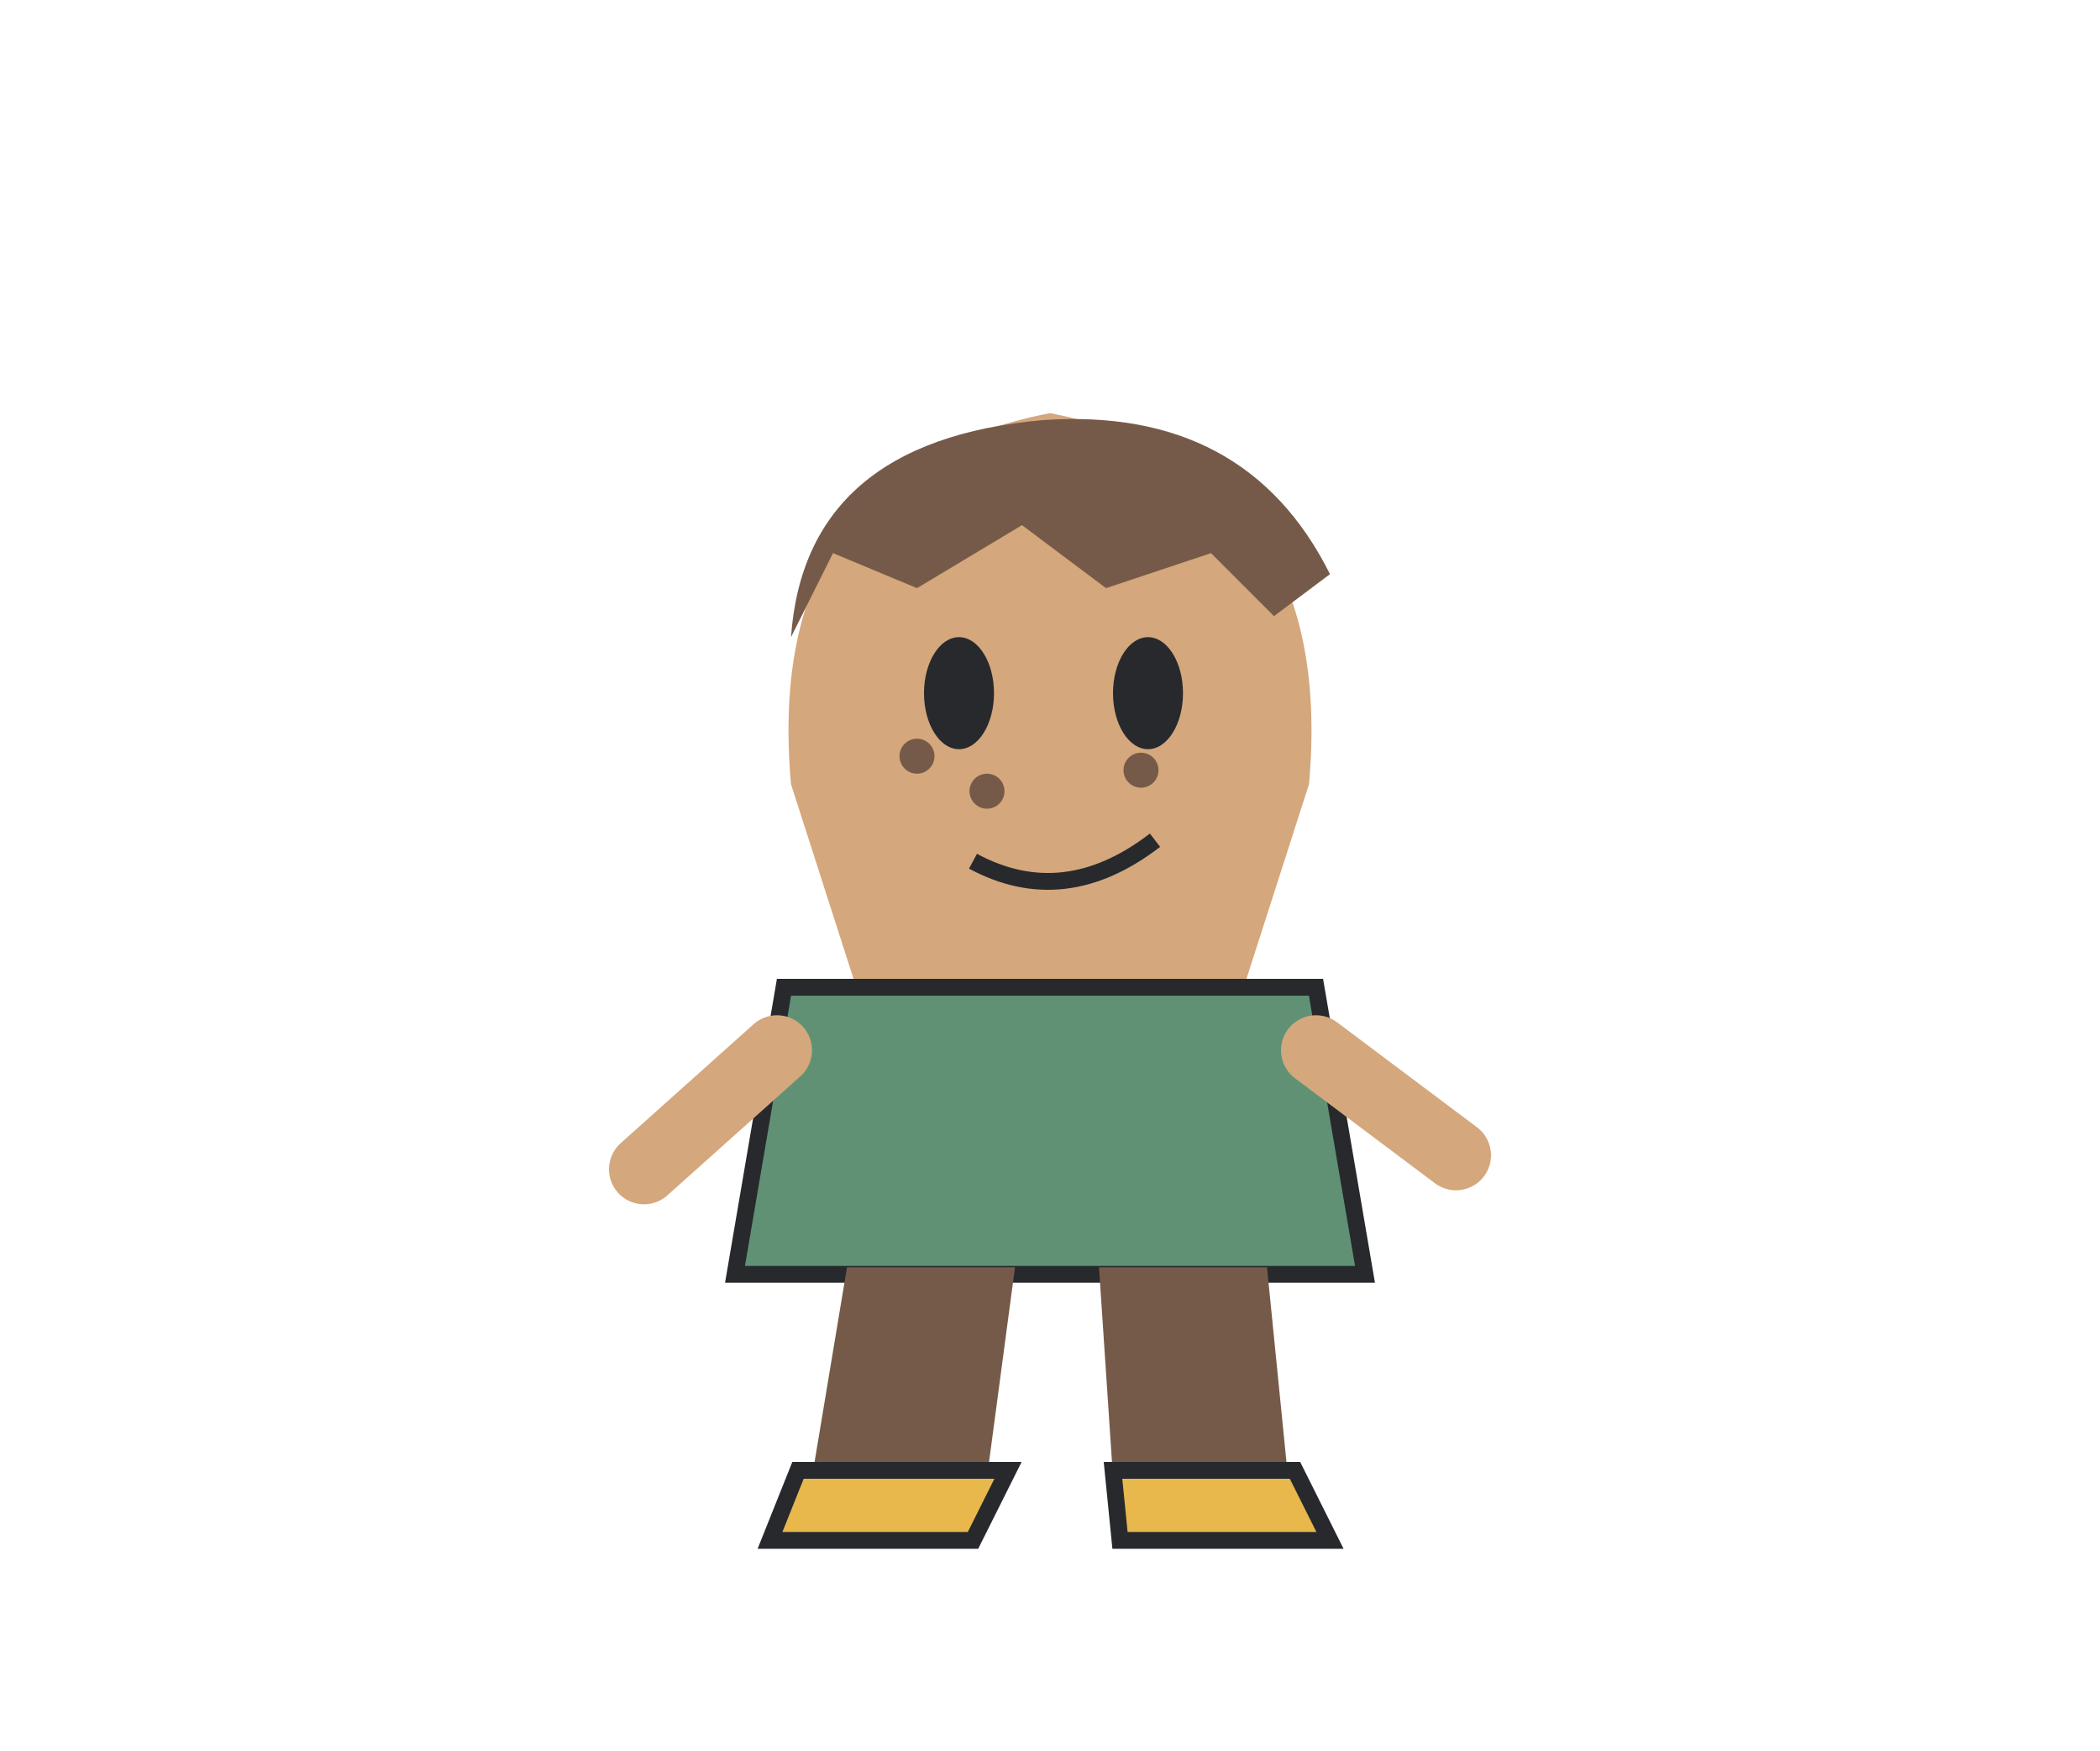
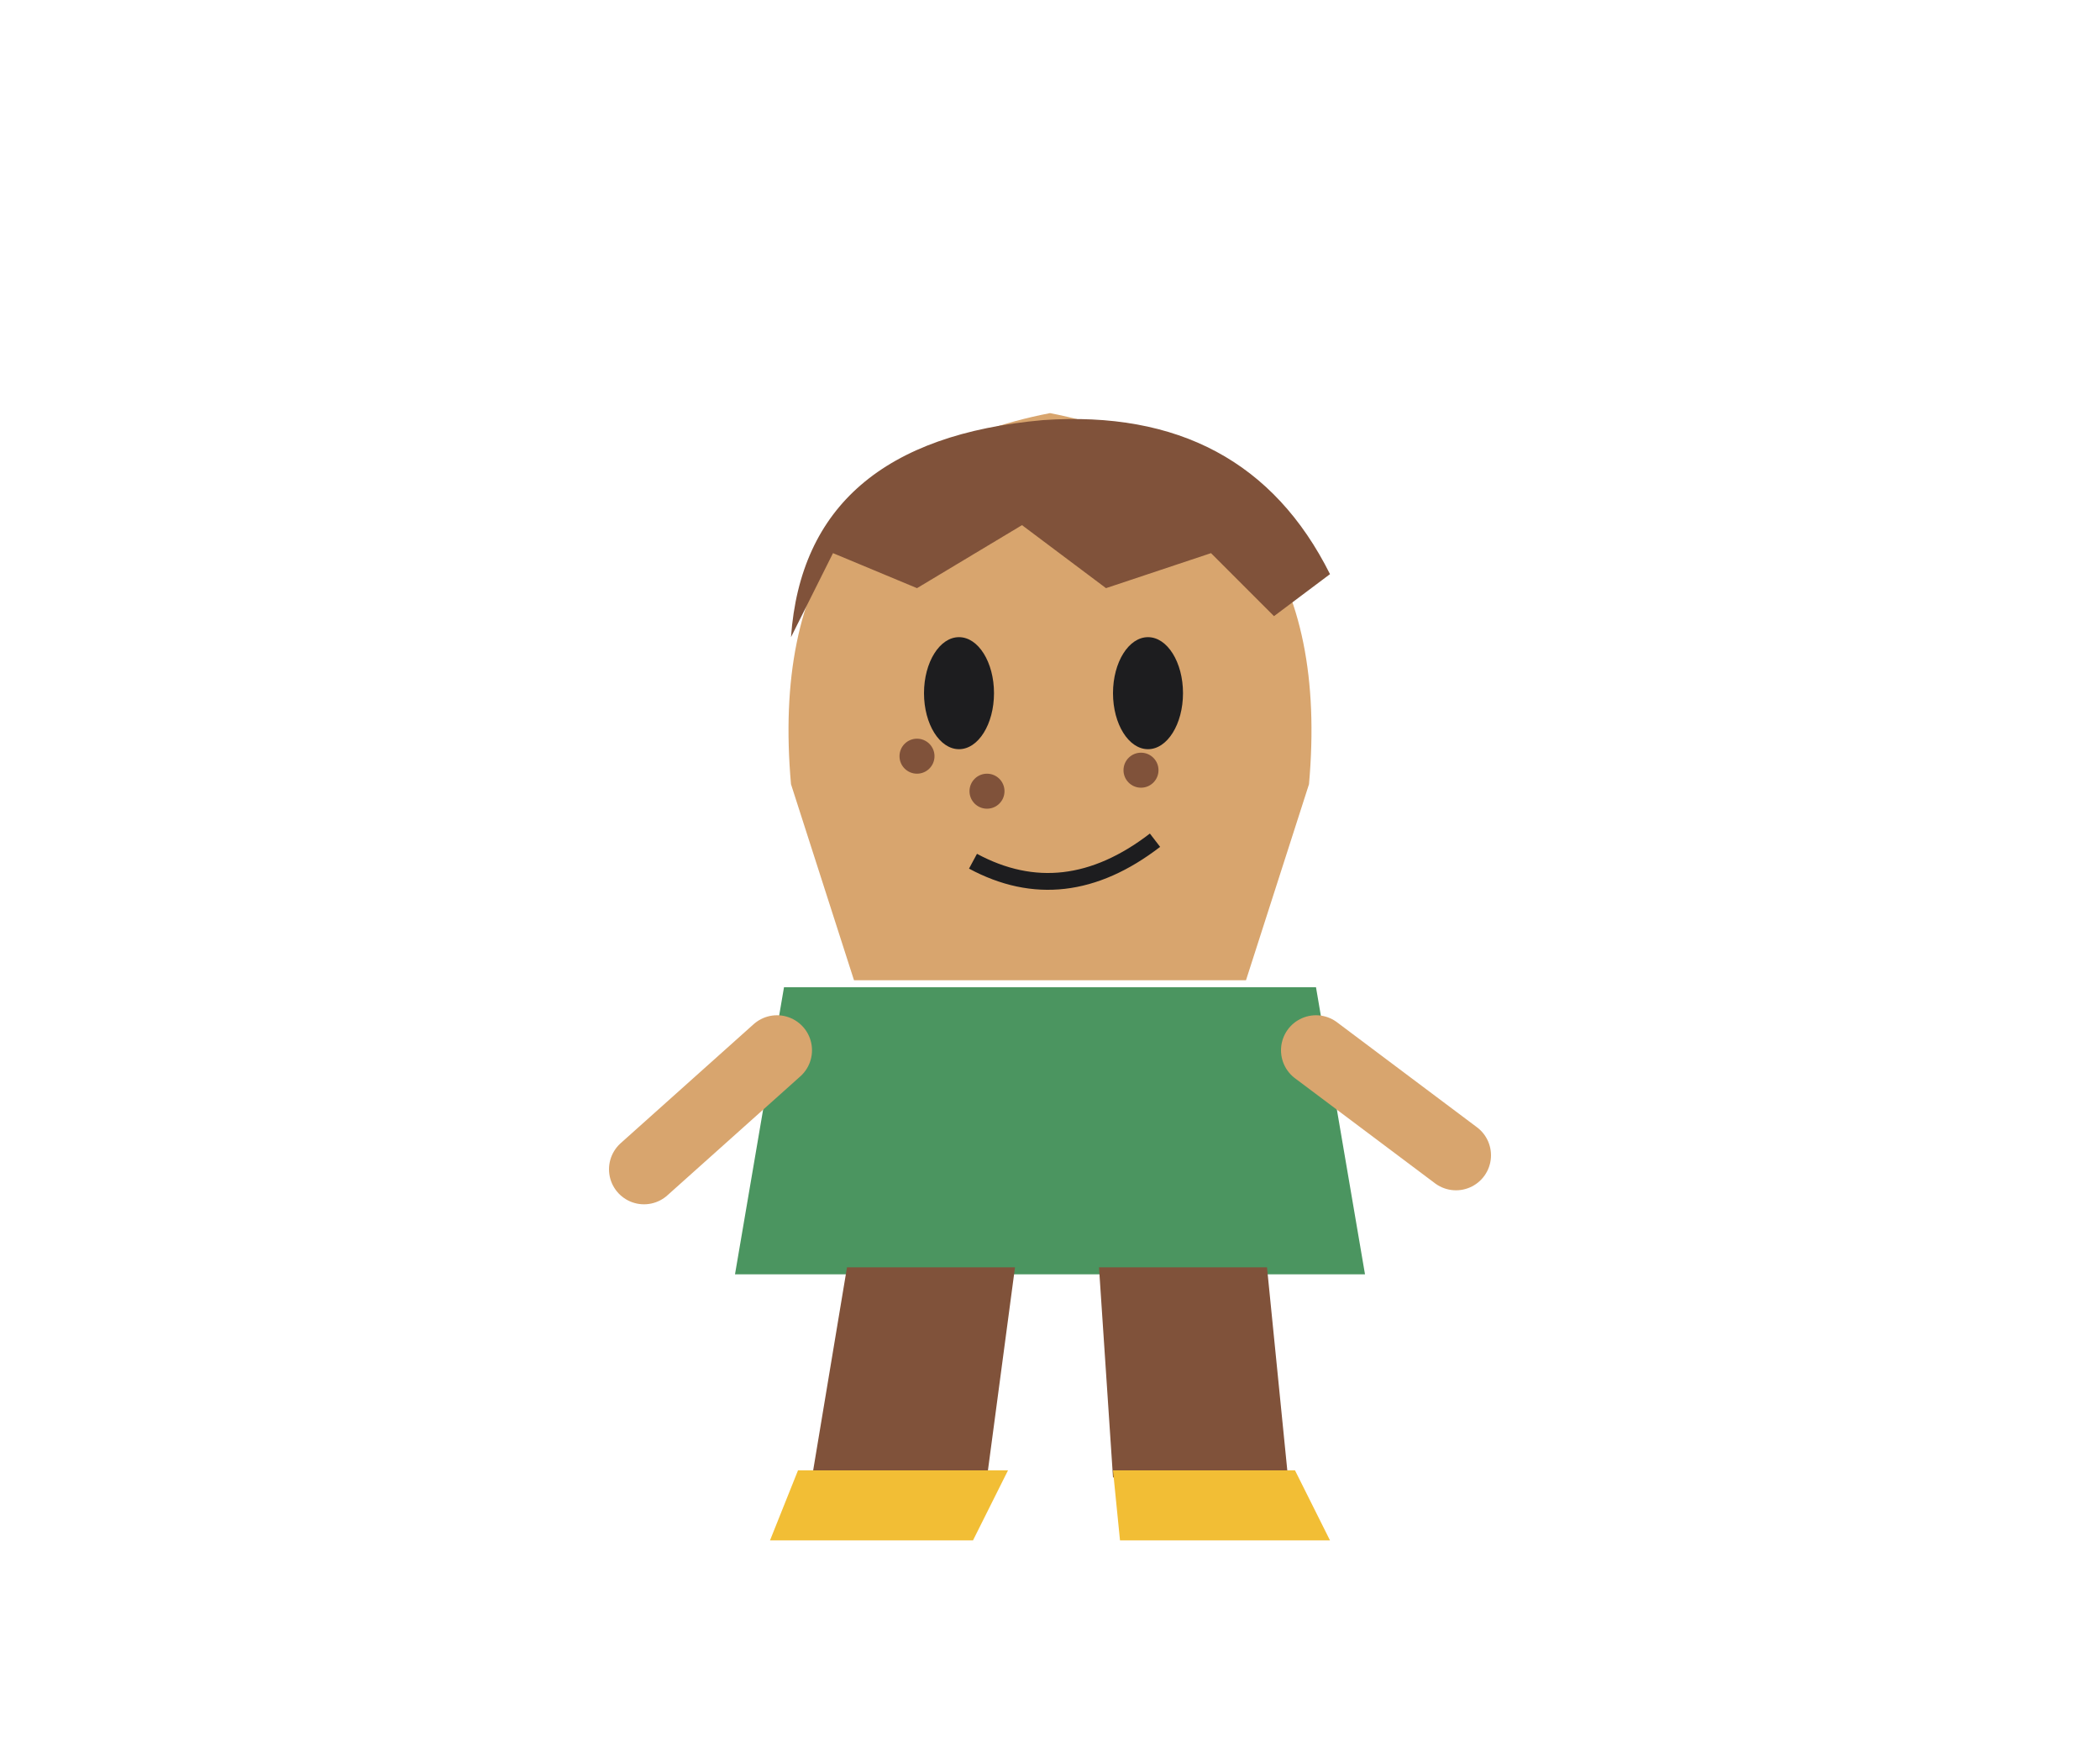
- <svg xmlns="http://www.w3.org/2000/svg" width="300" height="250" viewBox="0 0 300 250">
-   <path d="M113 112 Q109 67 150 59 Q191 67 187 112 L178 140 L122 140Z" fill="#D4A77C" />
-   <path d="M113 91 Q115 63 149 60 Q178 58 190 82 L182 88 L173 79 L158 84 L146 75 L131 84 L119 79Z" fill="#765A49" />
-   <circle cx="131" cy="108" r="2.5" fill="#765A49" />
-   <circle cx="141" cy="113" r="2.5" fill="#765A49" />
-   <circle cx="163" cy="110" r="2.5" fill="#765A49" />
-   <ellipse cx="137" cy="99" rx="5" ry="8" fill="#27292D" />
-   <ellipse cx="164" cy="99" rx="5" ry="8" fill="#27292D" />
-   <path d="M139 123 Q152 130 165 120" fill="none" stroke="#27292D" stroke-width="2.4" />
-   <path d="M112 141 L188 141 L195 182 L105 182Z" fill="#609175" stroke="#27292D" stroke-width="2.4" />
-   <path d="M111 150 L92 167 M188 150 L208 165" stroke="#D4A77C" stroke-width="10" stroke-linecap="round" />
-   <path d="M121 181 L145 181 L141 211 L116 211Z M157 181 L181 181 L184 211 L159 211Z" fill="#765A49" />
-   <path d="M114 210 L144 210 L139 220 L110 220Z M159 210 L185 210 L190 220 L160 220Z" fill="#E8B84C" stroke="#27292D" stroke-width="2.4" />
+ <svg xmlns="http://www.w3.org/2000/svg" width="300" height="250" viewBox="25 0 250 250">
+   <path d="M113 112 Q109 67 150 59 Q191 67 187 112 L178 140 L122 140Z" fill="#D8A56E" />
+   <path d="M113 91 Q115 63 149 60 Q178 58 190 82 L182 88 L173 79 L158 84 L146 75 L131 84 L119 79Z" fill="#80523A" />
+   <circle cx="131" cy="108" r="2.5" fill="#80523A" />
+   <circle cx="141" cy="113" r="2.5" fill="#80523A" />
+   <circle cx="163" cy="110" r="2.5" fill="#80523A" />
+   <ellipse cx="137" cy="99" rx="5" ry="8" fill="#1D1D1F" />
+   <ellipse cx="164" cy="99" rx="5" ry="8" fill="#1D1D1F" />
+   <path d="M139 123 Q152 130 165 120" fill="none" stroke="#1D1D1F" stroke-width="2.4" />
+   <path d="M112 141 L188 141 L195 182 L105 182Z" fill="#4B9560" />
+   <path d="M111 150 L92 167 M188 150 L208 165" stroke="#D8A56E" stroke-width="10" stroke-linecap="round" />
+   <path d="M121 181 L145 181 L141 211 L116 211Z M157 181 L181 181 L184 211 L159 211Z" fill="#80523A" />
+   <path d="M114 210 L144 210 L139 220 L110 220Z M159 210 L185 210 L190 220 L160 220Z" fill="#F2BE35" />
</svg>
